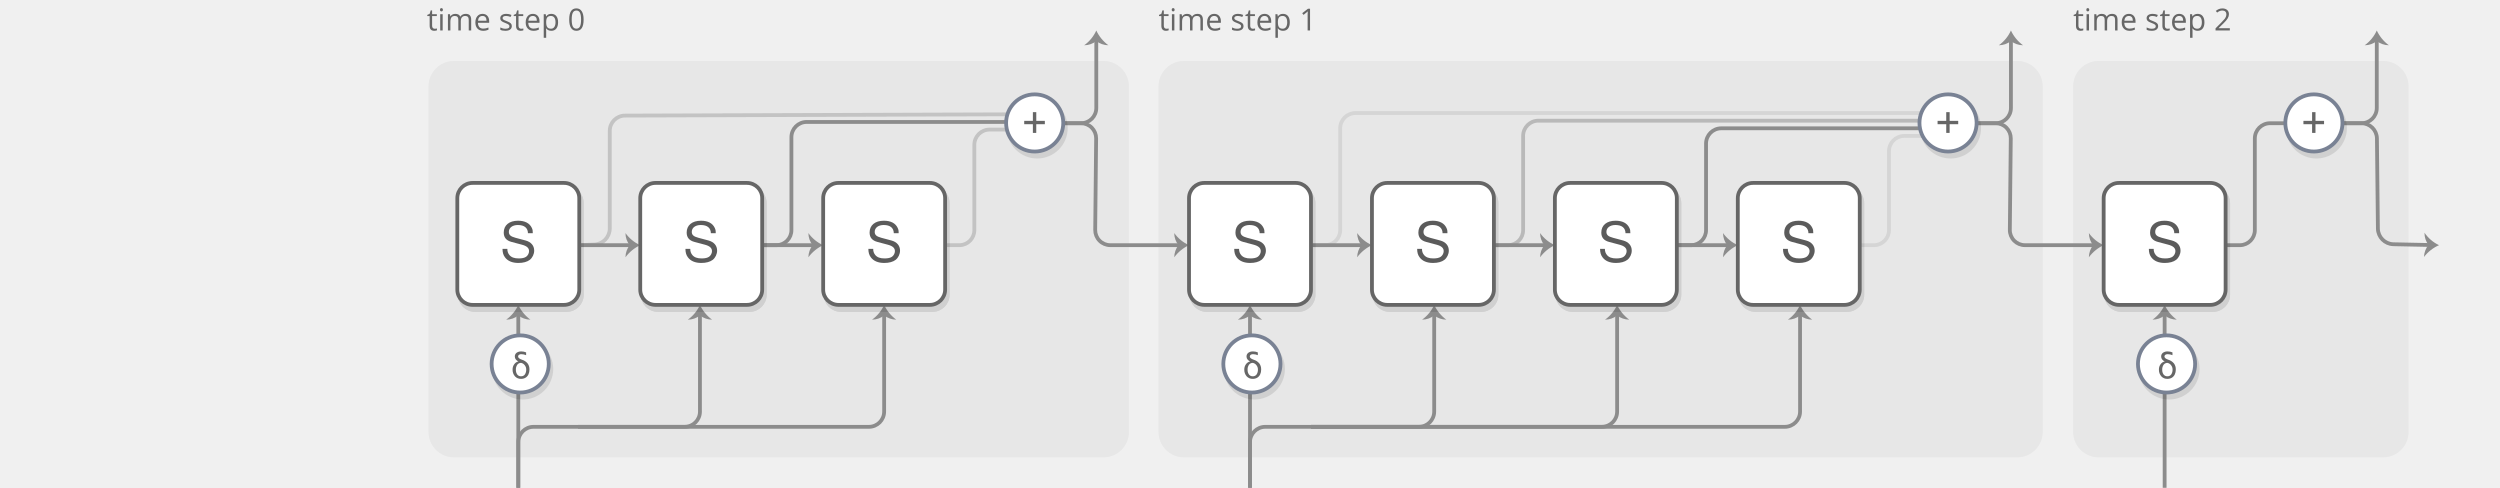
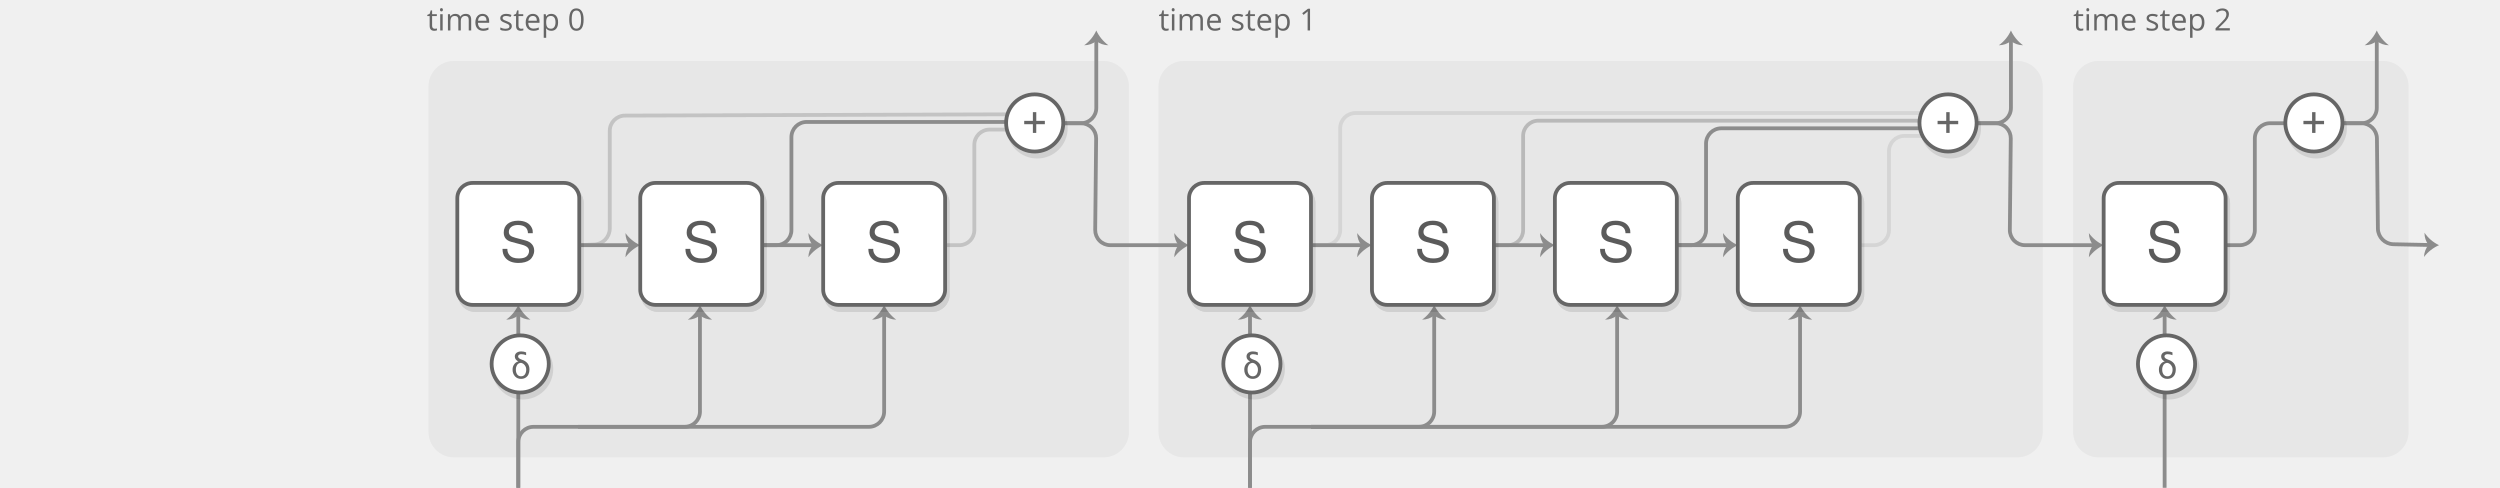
<svg xmlns="http://www.w3.org/2000/svg" xmlns:xlink="http://www.w3.org/1999/xlink" id="background" width="984" height="192" viewBox="0 0 984 192">
  <defs>
    <symbol id="op-bg" data-name="op-bg" viewBox="0 0 24 24">
-       <circle cx="12" cy="12" r="11.25" fill="#fff" stroke="#798294" stroke-miterlimit="10" stroke-width="1.5" />
+       <circle cx="12" cy="12" r="11.25" fill="#fff" stroke="#666" stroke-miterlimit="10" stroke-width="1.5" />
    </symbol>
    <symbol id="op-sum_2" data-name="op-sum 2" viewBox="0 0 24 24">
      <use width="24" height="24" xlink:href="#op-bg" />
      <path d="M9.88,9.08a1.77,1.77,0,0,1,.69-1.47,3,3,0,0,1,1.89-.54,4.84,4.84,0,0,1,1.87.38v1.1a5.22,5.22,0,0,0-1.88-.4,1.57,1.57,0,0,0-.93.25,0.78,0.78,0,0,0-.35.67q0,0.74,1.51,1.26a4.6,4.6,0,0,1,2.22,1.44A3.75,3.75,0,0,1,15.64,14v0.27a4.23,4.23,0,0,1-.4,1.87,3,3,0,0,1-1.15,1.28,3.29,3.29,0,0,1-1.74.45,3.08,3.08,0,0,1-2.42-1A3.86,3.86,0,0,1,9,14.22V14.13a3.42,3.42,0,0,1,.64-2A2.76,2.76,0,0,1,11.29,11v0a2.36,2.36,0,0,1-1-.75A1.76,1.76,0,0,1,9.88,9.08Zm0.42,5.2a3,3,0,0,0,.55,1.89,1.8,1.8,0,0,0,1.49.69,1.79,1.79,0,0,0,1.48-.69,3.23,3.23,0,0,0,.55-2,2.67,2.67,0,0,0-.58-1.67,2.35,2.35,0,0,0-1.43-.92,1.81,1.81,0,0,0-1.49.7A3.19,3.19,0,0,0,10.3,14.28Z" fill="#666" />
    </symbol>
    <symbol id="rnn-bg" data-name="rnn-bg" viewBox="0 0 49.5 49.5">
      <rect x="0.75" y="0.75" width="48" height="48" rx="6" ry="6" fill="#fff" stroke="#666" stroke-width="1.5" />
    </symbol>
    <symbol id="rnn-s" data-name="rnn-s" viewBox="0 0 49.5 49.5">
      <use id="rnn-bg-3" data-name="rnn-bg" width="49.5" height="49.5" xlink:href="#rnn-bg" />
      <text transform="translate(17.49 31.75)" font-size="21.77" fill="#5b5b5b" font-family="Helvetica">S</text>
    </symbol>
    <symbol id="op-sum" data-name="op-sum" viewBox="0 0 24 24">
      <use id="op-bg-9" data-name="op-bg" width="24" height="24" xlink:href="#op-bg" />
      <path d="M7.88,12.5V11.18h3.41V7.75h1.34v3.43H16V12.5H12.62v3.42H11.29V12.5H7.88Z" fill="#666" />
    </symbol>
  </defs>
  <g id="_Group_" data-name="&lt;Group&gt;">
    <rect x="168.67" y="24" width="275.67" height="156" rx="10" ry="10" opacity="0.04" />
  </g>
  <g id="_Group_2" data-name="&lt;Group&gt;">
    <rect x="456" y="24" width="348" height="156" rx="10" ry="10" opacity="0.04" />
  </g>
  <rect x="816" y="24" width="132" height="156" rx="10" ry="10" opacity="0.04" />
  <path d="M396,48H317.5a6,6,0,0,0-6,6V90.5a5.9,5.9,0,0,1-5.75,6H300" fill="none" stroke="#8c8c8c" stroke-miterlimit="10" stroke-width="1.5" />
  <g opacity="0.4">
    <path d="M408,51H389.5a6,6,0,0,0-6,6V90.5a5.9,5.9,0,0,1-5.75,6H372" fill="none" stroke="#8c8c8c" stroke-miterlimit="10" stroke-width="1.5" />
  </g>
  <g opacity="0.2">
    <path d="M516,96.5h5.75a5.9,5.9,0,0,0,5.75-6v-40a6,6,0,0,1,6-6H767" fill="none" stroke="#8c8c8c" stroke-miterlimit="10" stroke-width="1.5" />
  </g>
  <g opacity="0.5">
    <path d="M588,96.5h5.75a5.9,5.9,0,0,0,5.75-6v-37a6,6,0,0,1,6-6H767" fill="none" stroke="#8c8c8c" stroke-miterlimit="10" stroke-width="1.5" />
  </g>
  <path d="M767,50.5H677.5a6,6,0,0,0-6,6v34a5.9,5.9,0,0,1-5.75,6H660" fill="none" stroke="#8c8c8c" stroke-miterlimit="10" stroke-width="1.5" />
  <g opacity="0.2">
    <path d="M767,53.5H749.5a6,6,0,0,0-6,6v31a5.9,5.9,0,0,1-5.75,6H732" fill="none" stroke="#8c8c8c" stroke-miterlimit="10" stroke-width="1.5" />
  </g>
  <g opacity="0.4">
    <path d="M228,96.5l6-.25A6.33,6.33,0,0,0,240,90V51.5a6,6,0,0,1,6-6L396,45" fill="none" stroke="#8c8c8c" stroke-miterlimit="10" stroke-width="1.5" />
  </g>
  <path d="M900,48.5h-6.5a6,6,0,0,0-6,6v36a5.9,5.9,0,0,1-5.75,6H876" fill="none" stroke="#8c8c8c" stroke-miterlimit="10" stroke-width="1.5" />
  <g>
    <g>
      <line x1="204" y1="192" x2="204" y2="123.74" fill="none" stroke="#8c8c8c" stroke-miterlimit="10" stroke-width="1.5" />
      <path d="M204,124.16a7.75,7.75,0,0,1-4.77,1.66A14.31,14.31,0,0,0,204,120a15.09,15.09,0,0,0,4.77,5.82A8,8,0,0,1,204,124.16Z" fill="#8c8c8c" />
    </g>
    <g>
      <path d="M204,192V174a6,6,0,0,1,6-6h59.5a6,6,0,0,0,6-6V123.74" fill="none" stroke="#8c8c8c" stroke-miterlimit="10" stroke-width="1.5" />
      <path d="M275.5,124.16a7.75,7.75,0,0,1-4.77,1.66A14.31,14.31,0,0,0,275.5,120a15.09,15.09,0,0,0,4.77,5.82A8,8,0,0,1,275.5,124.16Z" fill="#8c8c8c" />
    </g>
    <g>
      <line x1="492" y1="192" x2="492" y2="123.74" fill="none" stroke="#8c8c8c" stroke-miterlimit="10" stroke-width="1.5" />
      <path d="M492,124.16a7.75,7.75,0,0,1-4.77,1.66A14.31,14.31,0,0,0,492,120a15.09,15.09,0,0,0,4.77,5.82A8,8,0,0,1,492,124.16Z" fill="#8c8c8c" />
    </g>
    <g>
      <line x1="852" y1="192" x2="852" y2="123.74" fill="none" stroke="#8c8c8c" stroke-miterlimit="10" stroke-width="1.5" />
      <path d="M852,124.16a7.75,7.75,0,0,1-4.77,1.66A14.31,14.31,0,0,0,852,120a15.09,15.09,0,0,0,4.77,5.82A8,8,0,0,1,852,124.16Z" fill="#8c8c8c" />
    </g>
    <g>
      <path d="M516,168H630.5a6,6,0,0,0,6-6V123.74" fill="none" stroke="#8c8c8c" stroke-miterlimit="10" stroke-width="1.5" />
      <path d="M636.5,124.16a7.75,7.75,0,0,1-4.77,1.66A14.31,14.31,0,0,0,636.5,120a15.09,15.09,0,0,0,4.77,5.82A8,8,0,0,1,636.5,124.16Z" fill="#8c8c8c" />
    </g>
    <g>
      <path d="M227.5,168H342a6,6,0,0,0,6-6V123.74" fill="none" stroke="#8c8c8c" stroke-miterlimit="10" stroke-width="1.5" />
      <path d="M348,124.16a7.75,7.75,0,0,1-4.77,1.66A14.31,14.31,0,0,0,348,120a15.09,15.09,0,0,0,4.77,5.82A8,8,0,0,1,348,124.16Z" fill="#8c8c8c" />
    </g>
    <g>
      <path d="M492,192V174a6,6,0,0,1,6-6H702.5a6,6,0,0,0,6-6V123.74" fill="none" stroke="#8c8c8c" stroke-miterlimit="10" stroke-width="1.5" />
      <path d="M708.5,124.16a7.75,7.75,0,0,1-4.77,1.66A14.31,14.31,0,0,0,708.5,120a15.09,15.09,0,0,0,4.77,5.82A8,8,0,0,1,708.5,124.16Z" fill="#8c8c8c" />
    </g>
    <g>
      <line x1="228" y1="96.5" x2="248.26" y2="96.5" fill="none" stroke="#8c8c8c" stroke-miterlimit="10" stroke-width="1.5" />
      <path d="M247.84,96.5a7.75,7.75,0,0,1-1.66-4.77A14.31,14.31,0,0,0,252,96.5a15.09,15.09,0,0,0-5.82,4.77A8,8,0,0,1,247.84,96.5Z" fill="#8c8c8c" />
    </g>
    <g>
      <line x1="300" y1="96.5" x2="320.26" y2="96.5" fill="none" stroke="#8c8c8c" stroke-miterlimit="10" stroke-width="1.5" />
      <path d="M319.84,96.5a7.75,7.75,0,0,1-1.66-4.77A14.31,14.31,0,0,0,324,96.5a15.09,15.09,0,0,0-5.82,4.77A8,8,0,0,1,319.84,96.5Z" fill="#8c8c8c" />
    </g>
    <g>
      <line x1="516" y1="96.5" x2="536.26" y2="96.5" fill="none" stroke="#8c8c8c" stroke-miterlimit="10" stroke-width="1.5" />
      <path d="M535.84,96.5a7.75,7.75,0,0,1-1.66-4.77A14.31,14.31,0,0,0,540,96.5a15.09,15.09,0,0,0-5.82,4.77A8,8,0,0,1,535.84,96.5Z" fill="#8c8c8c" />
    </g>
    <g>
      <line x1="588" y1="96.5" x2="608.26" y2="96.5" fill="none" stroke="#8c8c8c" stroke-miterlimit="10" stroke-width="1.5" />
      <path d="M607.84,96.5a7.75,7.75,0,0,1-1.66-4.77A14.31,14.31,0,0,0,612,96.5a15.09,15.09,0,0,0-5.82,4.77A8,8,0,0,1,607.84,96.5Z" fill="#8c8c8c" />
    </g>
    <g>
      <line x1="660" y1="96.5" x2="680.26" y2="96.5" fill="none" stroke="#8c8c8c" stroke-miterlimit="10" stroke-width="1.5" />
      <path d="M679.84,96.5a7.75,7.75,0,0,1-1.66-4.77A14.31,14.31,0,0,0,684,96.5a15.09,15.09,0,0,0-5.82,4.77A8,8,0,0,1,679.84,96.5Z" fill="#8c8c8c" />
    </g>
    <g>
      <path d="M418,48.5h7.5a5.94,5.94,0,0,1,5.94,6l-0.37,36a5.94,5.94,0,0,0,5.94,6h27.26" fill="none" stroke="#8c8c8c" stroke-miterlimit="10" stroke-width="1.5" />
      <path d="M463.84,96.5a7.75,7.75,0,0,1-1.66-4.77A14.31,14.31,0,0,0,468,96.5a15.09,15.09,0,0,0-5.82,4.77A8,8,0,0,1,463.84,96.5Z" fill="#8c8c8c" />
    </g>
    <g>
      <path d="M418,48.5h7.5a6,6,0,0,0,6-6V15.74" fill="none" stroke="#8c8c8c" stroke-miterlimit="10" stroke-width="1.5" />
      <path d="M431.5,16.16a7.75,7.75,0,0,1-4.77,1.66A14.31,14.31,0,0,0,431.5,12a15.09,15.09,0,0,0,4.77,5.82A8,8,0,0,1,431.5,16.16Z" fill="#8c8c8c" />
    </g>
    <g>
      <path d="M778,48.5h7.5a5.94,5.94,0,0,1,5.94,6l-0.37,36a5.94,5.94,0,0,0,5.94,6h27.26" fill="none" stroke="#8c8c8c" stroke-miterlimit="10" stroke-width="1.5" />
      <path d="M823.84,96.5a7.75,7.75,0,0,1-1.66-4.77A14.31,14.31,0,0,0,828,96.5a15.09,15.09,0,0,0-5.82,4.77A8,8,0,0,1,823.84,96.5Z" fill="#8c8c8c" />
    </g>
    <g>
      <path d="M778,48.5h7.5a6,6,0,0,0,6-6V15.74" fill="none" stroke="#8c8c8c" stroke-miterlimit="10" stroke-width="1.5" />
      <path d="M791.5,16.16a7.75,7.75,0,0,1-4.77,1.66A14.31,14.31,0,0,0,791.5,12a15.09,15.09,0,0,0,4.77,5.82A8,8,0,0,1,791.5,16.16Z" fill="#8c8c8c" />
    </g>
    <g>
      <path d="M922,48.5h7.5a6.09,6.09,0,0,1,6.06,6L935.94,90A6.25,6.25,0,0,0,942,96.13l14.26,0.3" fill="none" stroke="#8c8c8c" stroke-miterlimit="10" stroke-width="1.5" />
      <path d="M955.84,96.41a7.75,7.75,0,0,1-1.56-4.81A14.31,14.31,0,0,0,960,96.5a15.09,15.09,0,0,0-5.92,4.65A8,8,0,0,1,955.84,96.41Z" fill="#8c8c8c" />
    </g>
    <g>
      <path d="M922,48.5h7.5a6,6,0,0,0,6-6V15.74" fill="none" stroke="#8c8c8c" stroke-miterlimit="10" stroke-width="1.5" />
      <path d="M935.5,16.16a7.75,7.75,0,0,1-4.77,1.66A14.31,14.31,0,0,0,935.5,12a15.09,15.09,0,0,0,4.77,5.82A8,8,0,0,1,935.5,16.16Z" fill="#8c8c8c" />
    </g>
    <g>
      <path d="M516,168h42.5a6,6,0,0,0,6-6V123.74" fill="none" stroke="#8c8c8c" stroke-miterlimit="10" stroke-width="1.5" />
      <path d="M564.5,124.16a7.75,7.75,0,0,1-4.77,1.66A14.31,14.31,0,0,0,564.5,120a15.09,15.09,0,0,0,4.77,5.82A8,8,0,0,1,564.5,124.16Z" fill="#8c8c8c" />
    </g>
  </g>
  <g>
    <g opacity="0.1">
      <circle cx="205.75" cy="145.25" r="11.25" stroke="#000" stroke-miterlimit="10" stroke-width="1.5" />
      <path d="M203.63,142.33a1.77,1.77,0,0,1,.69-1.47,3,3,0,0,1,1.89-.54,4.84,4.84,0,0,1,1.87.38v1.1a5.22,5.22,0,0,0-1.88-.4,1.57,1.57,0,0,0-.93.25,0.78,0.78,0,0,0-.35.67q0,0.74,1.51,1.26a4.6,4.6,0,0,1,2.22,1.44,3.75,3.75,0,0,1,.74,2.26v0.27a4.23,4.23,0,0,1-.4,1.87,3,3,0,0,1-1.15,1.28,3.29,3.29,0,0,1-1.74.45,3.08,3.08,0,0,1-2.42-1,3.86,3.86,0,0,1-.9-2.66v-0.09a3.42,3.42,0,0,1,.64-2,2.76,2.76,0,0,1,1.63-1.14v0a2.36,2.36,0,0,1-1-.75A1.76,1.76,0,0,1,203.63,142.33Zm0.42,5.2a3,3,0,0,0,.55,1.89,1.94,1.94,0,0,0,3,0,3.23,3.23,0,0,0,.55-2,2.67,2.67,0,0,0-.58-1.67,2.35,2.35,0,0,0-1.43-.92,1.81,1.81,0,0,0-1.49.7A3.19,3.19,0,0,0,204.05,147.53Z" />
    </g>
    <use width="24" height="24" transform="translate(192.75 131.25)" xlink:href="#op-sum_2" />
  </g>
  <g id="_Group_3" data-name="&lt;Group&gt;">
    <g opacity="0.1">
      <rect x="181" y="74" width="48" height="48" rx="6" ry="6" stroke="#000" stroke-width="1.5" />
      <rect x="181" y="74" width="48" height="48" rx="6" ry="6" />
      <rect x="181" y="74" width="48" height="48" rx="6" ry="6" fill="none" stroke="#000" stroke-width="1.5" />
      <path d="M200.78,100a4.39,4.39,0,0,0,.6,2.16,3.94,3.94,0,0,0,3.57,1.55,6.12,6.12,0,0,0,2.09-.34,2.39,2.39,0,0,0,1.82-2.36,2.06,2.06,0,0,0-.77-1.82,7.66,7.66,0,0,0-2.45-.92l-2-.48a9.08,9.08,0,0,1-2.84-1,3.3,3.3,0,0,1-1.44-2.92,4.56,4.56,0,0,1,1.42-3.46,5.59,5.59,0,0,1,4-1.35,6.84,6.84,0,0,1,4.06,1.19A4.32,4.32,0,0,1,210.48,94h-2a4,4,0,0,0-.65-1.92,3.71,3.71,0,0,0-3.15-1.22,3.54,3.54,0,0,0-2.58.79,2.51,2.51,0,0,0-.78,1.83,1.8,1.8,0,0,0,.93,1.68A13.27,13.27,0,0,0,205,96l2.12,0.5a6.4,6.4,0,0,1,2.37,1,3.75,3.75,0,0,1,1.44,3.18,4,4,0,0,1-1.84,3.71,8.08,8.08,0,0,1-4.28,1.12,6.3,6.3,0,0,1-4.45-1.49,5.08,5.08,0,0,1-1.58-4h2Z" />
    </g>
    <use width="49.5" height="49.5" transform="translate(179.25 71.25)" xlink:href="#rnn-s" />
  </g>
  <g id="_Group_4" data-name="&lt;Group&gt;">
    <g opacity="0.1">
      <rect x="253" y="74" width="48" height="48" rx="6" ry="6" stroke="#000" stroke-width="1.5" />
      <rect x="253" y="74" width="48" height="48" rx="6" ry="6" />
      <rect x="253" y="74" width="48" height="48" rx="6" ry="6" fill="none" stroke="#000" stroke-width="1.5" />
      <path d="M272.78,100a4.39,4.39,0,0,0,.6,2.16,3.94,3.94,0,0,0,3.57,1.55,6.12,6.12,0,0,0,2.09-.34,2.39,2.39,0,0,0,1.82-2.36,2.06,2.06,0,0,0-.77-1.82,7.66,7.66,0,0,0-2.45-.92l-2-.48a9.08,9.08,0,0,1-2.84-1,3.3,3.3,0,0,1-1.44-2.92,4.56,4.56,0,0,1,1.42-3.46,5.59,5.59,0,0,1,4-1.35,6.84,6.84,0,0,1,4.06,1.19A4.32,4.32,0,0,1,282.48,94h-2a4,4,0,0,0-.65-1.92,3.71,3.71,0,0,0-3.15-1.22,3.54,3.54,0,0,0-2.58.79,2.51,2.51,0,0,0-.78,1.83,1.8,1.8,0,0,0,.93,1.68A13.27,13.27,0,0,0,277,96l2.12,0.5a6.4,6.4,0,0,1,2.37,1,3.75,3.75,0,0,1,1.44,3.18,4,4,0,0,1-1.84,3.71,8.08,8.08,0,0,1-4.28,1.12,6.3,6.3,0,0,1-4.45-1.49,5.08,5.08,0,0,1-1.58-4h2Z" />
    </g>
    <use width="49.5" height="49.5" transform="translate(251.25 71.25)" xlink:href="#rnn-s" />
  </g>
  <g id="_Group_5" data-name="&lt;Group&gt;">
    <g opacity="0.1">
      <rect x="325" y="74" width="48" height="48" rx="6" ry="6" stroke="#000" stroke-width="1.5" />
      <rect x="325" y="74" width="48" height="48" rx="6" ry="6" />
      <rect x="325" y="74" width="48" height="48" rx="6" ry="6" fill="none" stroke="#000" stroke-width="1.5" />
      <path d="M344.78,100a4.39,4.39,0,0,0,.6,2.16,3.94,3.94,0,0,0,3.57,1.55,6.12,6.12,0,0,0,2.09-.34,2.39,2.39,0,0,0,1.82-2.36,2.06,2.06,0,0,0-.77-1.82,7.66,7.66,0,0,0-2.45-.92l-2-.48a9.08,9.08,0,0,1-2.84-1,3.3,3.3,0,0,1-1.44-2.92,4.56,4.56,0,0,1,1.42-3.46,5.59,5.59,0,0,1,4-1.35,6.84,6.84,0,0,1,4.06,1.19A4.32,4.32,0,0,1,354.48,94h-2a4,4,0,0,0-.65-1.92,3.71,3.71,0,0,0-3.15-1.22,3.54,3.54,0,0,0-2.58.79,2.51,2.51,0,0,0-.78,1.83,1.8,1.8,0,0,0,.93,1.68A13.27,13.27,0,0,0,349,96l2.12,0.5a6.4,6.4,0,0,1,2.37,1,3.75,3.75,0,0,1,1.44,3.18,4,4,0,0,1-1.84,3.71,8.08,8.08,0,0,1-4.28,1.12,6.3,6.3,0,0,1-4.45-1.49,5.08,5.08,0,0,1-1.58-4h2Z" />
    </g>
    <use width="49.5" height="49.5" transform="translate(323.25 71.25)" xlink:href="#rnn-s" />
  </g>
  <g id="_Group_6" data-name="&lt;Group&gt;">
    <g opacity="0.1">
      <rect x="469" y="74" width="48" height="48" rx="6" ry="6" stroke="#000" stroke-width="1.5" />
      <rect x="469" y="74" width="48" height="48" rx="6" ry="6" />
      <rect x="469" y="74" width="48" height="48" rx="6" ry="6" fill="none" stroke="#000" stroke-width="1.5" />
      <path d="M488.78,100a4.39,4.39,0,0,0,.6,2.16,3.94,3.94,0,0,0,3.57,1.55,6.12,6.12,0,0,0,2.09-.34,2.39,2.39,0,0,0,1.82-2.36,2.07,2.07,0,0,0-.77-1.82,7.67,7.67,0,0,0-2.45-.92l-2-.48a9.08,9.08,0,0,1-2.84-1,3.3,3.3,0,0,1-1.44-2.92,4.56,4.56,0,0,1,1.42-3.46,5.59,5.59,0,0,1,4-1.35,6.84,6.84,0,0,1,4.06,1.19A4.33,4.33,0,0,1,498.47,94h-2a4,4,0,0,0-.65-1.92,3.71,3.71,0,0,0-3.15-1.22,3.54,3.54,0,0,0-2.58.79,2.51,2.51,0,0,0-.78,1.83,1.8,1.8,0,0,0,.93,1.68A13.27,13.27,0,0,0,493,96l2.12,0.5a6.4,6.4,0,0,1,2.37,1,3.75,3.75,0,0,1,1.44,3.18,4,4,0,0,1-1.84,3.71,8.08,8.08,0,0,1-4.28,1.12,6.3,6.3,0,0,1-4.45-1.49,5.08,5.08,0,0,1-1.58-4h2Z" />
    </g>
    <use width="49.5" height="49.5" transform="translate(467.25 71.25)" xlink:href="#rnn-s" />
  </g>
  <g id="_Group_7" data-name="&lt;Group&gt;">
    <g opacity="0.1">
      <rect x="541" y="74" width="48" height="48" rx="6" ry="6" stroke="#000" stroke-width="1.5" />
      <rect x="541" y="74" width="48" height="48" rx="6" ry="6" />
      <rect x="541" y="74" width="48" height="48" rx="6" ry="6" fill="none" stroke="#000" stroke-width="1.5" />
      <path d="M560.78,100a4.39,4.39,0,0,0,.6,2.16,3.94,3.94,0,0,0,3.57,1.55,6.12,6.12,0,0,0,2.09-.34,2.39,2.39,0,0,0,1.82-2.36,2.07,2.07,0,0,0-.77-1.82,7.67,7.67,0,0,0-2.45-.92l-2-.48a9.09,9.09,0,0,1-2.84-1,3.3,3.3,0,0,1-1.44-2.92,4.56,4.56,0,0,1,1.42-3.46,5.59,5.59,0,0,1,4-1.35,6.84,6.84,0,0,1,4.06,1.19A4.33,4.33,0,0,1,570.47,94h-2a4,4,0,0,0-.65-1.92,3.71,3.71,0,0,0-3.15-1.22,3.54,3.54,0,0,0-2.58.79,2.51,2.51,0,0,0-.78,1.83,1.8,1.8,0,0,0,.93,1.68A13.29,13.29,0,0,0,565,96l2.12,0.5a6.4,6.4,0,0,1,2.37,1,3.75,3.75,0,0,1,1.44,3.18,4,4,0,0,1-1.84,3.71,8.08,8.08,0,0,1-4.28,1.12,6.29,6.29,0,0,1-4.45-1.49,5.08,5.08,0,0,1-1.58-4h2Z" />
    </g>
    <use width="49.5" height="49.5" transform="translate(539.25 71.25)" xlink:href="#rnn-s" />
  </g>
  <g id="_Group_8" data-name="&lt;Group&gt;">
    <g opacity="0.1">
      <rect x="613" y="74" width="48" height="48" rx="6" ry="6" stroke="#000" stroke-width="1.5" />
      <rect x="613" y="74" width="48" height="48" rx="6" ry="6" />
      <rect x="613" y="74" width="48" height="48" rx="6" ry="6" fill="none" stroke="#000" stroke-width="1.5" />
      <path d="M632.78,100a4.39,4.39,0,0,0,.6,2.16,3.94,3.94,0,0,0,3.57,1.55,6.12,6.12,0,0,0,2.09-.34,2.39,2.39,0,0,0,1.82-2.36,2.07,2.07,0,0,0-.77-1.82,7.67,7.67,0,0,0-2.45-.92l-2-.48a9.09,9.09,0,0,1-2.84-1,3.3,3.3,0,0,1-1.44-2.92,4.56,4.56,0,0,1,1.42-3.46,5.59,5.59,0,0,1,4-1.35,6.84,6.84,0,0,1,4.06,1.19A4.33,4.33,0,0,1,642.47,94h-2a4,4,0,0,0-.65-1.92,3.71,3.71,0,0,0-3.15-1.22,3.54,3.54,0,0,0-2.58.79,2.51,2.51,0,0,0-.78,1.83,1.8,1.8,0,0,0,.93,1.68A13.29,13.29,0,0,0,637,96l2.12,0.5a6.4,6.4,0,0,1,2.37,1,3.75,3.75,0,0,1,1.44,3.18,4,4,0,0,1-1.84,3.71,8.08,8.08,0,0,1-4.28,1.12,6.29,6.29,0,0,1-4.45-1.49,5.08,5.08,0,0,1-1.58-4h2Z" />
    </g>
    <use width="49.5" height="49.5" transform="translate(611.25 71.25)" xlink:href="#rnn-s" />
  </g>
  <g id="_Group_9" data-name="&lt;Group&gt;">
    <g opacity="0.1">
      <rect x="685" y="74" width="48" height="48" rx="6" ry="6" stroke="#000" stroke-width="1.5" />
      <rect x="685" y="74" width="48" height="48" rx="6" ry="6" />
      <rect x="685" y="74" width="48" height="48" rx="6" ry="6" fill="none" stroke="#000" stroke-width="1.5" />
      <path d="M704.78,100a4.39,4.39,0,0,0,.6,2.16,3.94,3.94,0,0,0,3.57,1.55,6.12,6.12,0,0,0,2.09-.34,2.39,2.39,0,0,0,1.82-2.36,2.07,2.07,0,0,0-.77-1.82,7.67,7.67,0,0,0-2.45-.92l-2-.48a9.09,9.09,0,0,1-2.84-1,3.3,3.3,0,0,1-1.44-2.92,4.56,4.56,0,0,1,1.42-3.46,5.59,5.59,0,0,1,4-1.35,6.84,6.84,0,0,1,4.06,1.19A4.33,4.33,0,0,1,714.47,94h-2a4,4,0,0,0-.65-1.92,3.71,3.71,0,0,0-3.15-1.22,3.54,3.54,0,0,0-2.58.79,2.51,2.51,0,0,0-.78,1.83,1.8,1.8,0,0,0,.93,1.68A13.29,13.29,0,0,0,709,96l2.12,0.5a6.4,6.4,0,0,1,2.37,1,3.75,3.75,0,0,1,1.44,3.18,4,4,0,0,1-1.84,3.71,8.08,8.08,0,0,1-4.28,1.12,6.29,6.29,0,0,1-4.45-1.49,5.08,5.08,0,0,1-1.58-4h2Z" />
    </g>
    <use width="49.5" height="49.5" transform="translate(683.25 71.25)" xlink:href="#rnn-s" />
  </g>
  <g id="_Group_10" data-name="&lt;Group&gt;">
    <g opacity="0.1">
      <rect x="829" y="74" width="48" height="48" rx="6" ry="6" stroke="#000" stroke-width="1.5" />
      <rect x="829" y="74" width="48" height="48" rx="6" ry="6" />
      <rect x="829" y="74" width="48" height="48" rx="6" ry="6" fill="none" stroke="#000" stroke-width="1.5" />
      <path d="M848.78,100a4.39,4.39,0,0,0,.6,2.16,3.94,3.94,0,0,0,3.57,1.55,6.12,6.12,0,0,0,2.09-.34,2.39,2.39,0,0,0,1.82-2.36,2.07,2.07,0,0,0-.77-1.82,7.67,7.67,0,0,0-2.45-.92l-2-.48a9.09,9.09,0,0,1-2.84-1,3.3,3.3,0,0,1-1.44-2.92,4.56,4.56,0,0,1,1.42-3.46,5.59,5.59,0,0,1,4-1.35,6.84,6.84,0,0,1,4.06,1.19A4.33,4.33,0,0,1,858.47,94h-2a4,4,0,0,0-.65-1.92,3.71,3.71,0,0,0-3.15-1.22,3.54,3.54,0,0,0-2.58.79,2.51,2.51,0,0,0-.78,1.83,1.8,1.8,0,0,0,.93,1.68A13.29,13.29,0,0,0,853,96l2.12,0.5a6.4,6.4,0,0,1,2.37,1,3.75,3.75,0,0,1,1.44,3.18,4,4,0,0,1-1.84,3.71,8.08,8.08,0,0,1-4.28,1.12,6.29,6.29,0,0,1-4.45-1.49,5.08,5.08,0,0,1-1.58-4h2Z" />
    </g>
    <use width="49.5" height="49.5" transform="translate(827.25 71.25)" xlink:href="#rnn-s" />
  </g>
  <g id="_Group_11" data-name="&lt;Group&gt;">
    <g opacity="0.1">
      <circle cx="493.75" cy="145.25" r="11.25" stroke="#000" stroke-miterlimit="10" stroke-width="1.5" />
      <path d="M491.63,142.33a1.77,1.77,0,0,1,.69-1.47,3,3,0,0,1,1.89-.54,4.84,4.84,0,0,1,1.87.38v1.1a5.22,5.22,0,0,0-1.88-.4,1.57,1.57,0,0,0-.93.25,0.78,0.78,0,0,0-.35.67q0,0.74,1.51,1.26a4.6,4.6,0,0,1,2.22,1.44,3.75,3.75,0,0,1,.74,2.26v0.27a4.23,4.23,0,0,1-.4,1.87,3,3,0,0,1-1.15,1.28,3.29,3.29,0,0,1-1.74.45,3.08,3.08,0,0,1-2.42-1,3.86,3.86,0,0,1-.9-2.66v-0.09a3.42,3.42,0,0,1,.64-2,2.76,2.76,0,0,1,1.63-1.14v0a2.36,2.36,0,0,1-1-.75A1.76,1.76,0,0,1,491.63,142.33Zm0.42,5.2a3,3,0,0,0,.55,1.89,1.94,1.94,0,0,0,3,0,3.23,3.23,0,0,0,.55-2,2.67,2.67,0,0,0-.58-1.67,2.35,2.35,0,0,0-1.43-.92,1.81,1.81,0,0,0-1.49.7A3.19,3.19,0,0,0,492.05,147.53Z" />
    </g>
    <use width="24" height="24" transform="translate(480.75 131.25)" xlink:href="#op-sum_2" />
  </g>
  <g>
    <g opacity="0.1">
      <circle cx="853.75" cy="145.25" r="11.25" stroke="#000" stroke-miterlimit="10" stroke-width="1.5" />
      <path d="M851.63,142.33a1.77,1.77,0,0,1,.69-1.47,3,3,0,0,1,1.89-.54,4.84,4.84,0,0,1,1.87.38v1.1a5.22,5.22,0,0,0-1.88-.4,1.57,1.57,0,0,0-.93.25,0.78,0.78,0,0,0-.35.67q0,0.74,1.51,1.26a4.6,4.6,0,0,1,2.22,1.44,3.75,3.75,0,0,1,.74,2.26v0.27a4.23,4.23,0,0,1-.4,1.87,3,3,0,0,1-1.15,1.28,3.29,3.29,0,0,1-1.74.45,3.08,3.08,0,0,1-2.42-1,3.86,3.86,0,0,1-.9-2.66v-0.09a3.42,3.42,0,0,1,.64-2,2.76,2.76,0,0,1,1.63-1.14v0a2.36,2.36,0,0,1-1-.75A1.76,1.76,0,0,1,851.63,142.33Zm0.42,5.2a3,3,0,0,0,.55,1.89,1.94,1.94,0,0,0,3,0,3.23,3.23,0,0,0,.55-2,2.67,2.67,0,0,0-.58-1.67,2.35,2.35,0,0,0-1.43-.92,1.81,1.81,0,0,0-1.49.7A3.19,3.19,0,0,0,852.05,147.53Z" />
    </g>
    <use width="24" height="24" transform="translate(840.75 131.25)" xlink:href="#op-sum_2" />
  </g>
  <g id="_Group_12" data-name="&lt;Group&gt;">
    <g opacity="0.1">
      <circle cx="911.75" cy="50.39" r="11.25" stroke="#000" stroke-miterlimit="10" stroke-width="1.5" />
      <path d="M907.63,50.88V49.57H911V46.14h1.34v3.43h3.41v1.31h-3.41V54.3H911V50.88h-3.41Z" />
    </g>
    <use width="24" height="24" transform="translate(898.75 36.39)" xlink:href="#op-sum" />
  </g>
  <g id="_Group_13" data-name="&lt;Group&gt;">
    <g opacity="0.1">
      <circle cx="408.25" cy="50.39" r="11.25" stroke="#000" stroke-miterlimit="10" stroke-width="1.5" />
      <path d="M404.13,50.88V49.57h3.41V46.14h1.34v3.43h3.41v1.31h-3.41V54.3h-1.34V50.88h-3.41Z" />
    </g>
    <use width="24" height="24" transform="translate(395.25 36.39)" xlink:href="#op-sum" />
  </g>
  <g id="_Group_14" data-name="&lt;Group&gt;">
    <g opacity="0.1">
      <circle cx="767.75" cy="50.39" r="11.25" stroke="#000" stroke-miterlimit="10" stroke-width="1.5" />
      <path d="M763.63,50.88V49.57H767V46.14h1.34v3.43h3.41v1.31h-3.41V54.3H767V50.88h-3.41Z" />
    </g>
    <use width="24" height="24" transform="translate(754.75 36.39)" xlink:href="#op-sum" />
  </g>
  <text transform="translate(168 12)" font-size="12" fill="#666" font-family="Open Sans">time step 0</text>
  <text transform="translate(456 12)" font-size="12" fill="#666" font-family="Open Sans">time step 1</text>
  <text transform="translate(816 12)" font-size="12" fill="#666" font-family="Open Sans">time step 2</text>
</svg>
